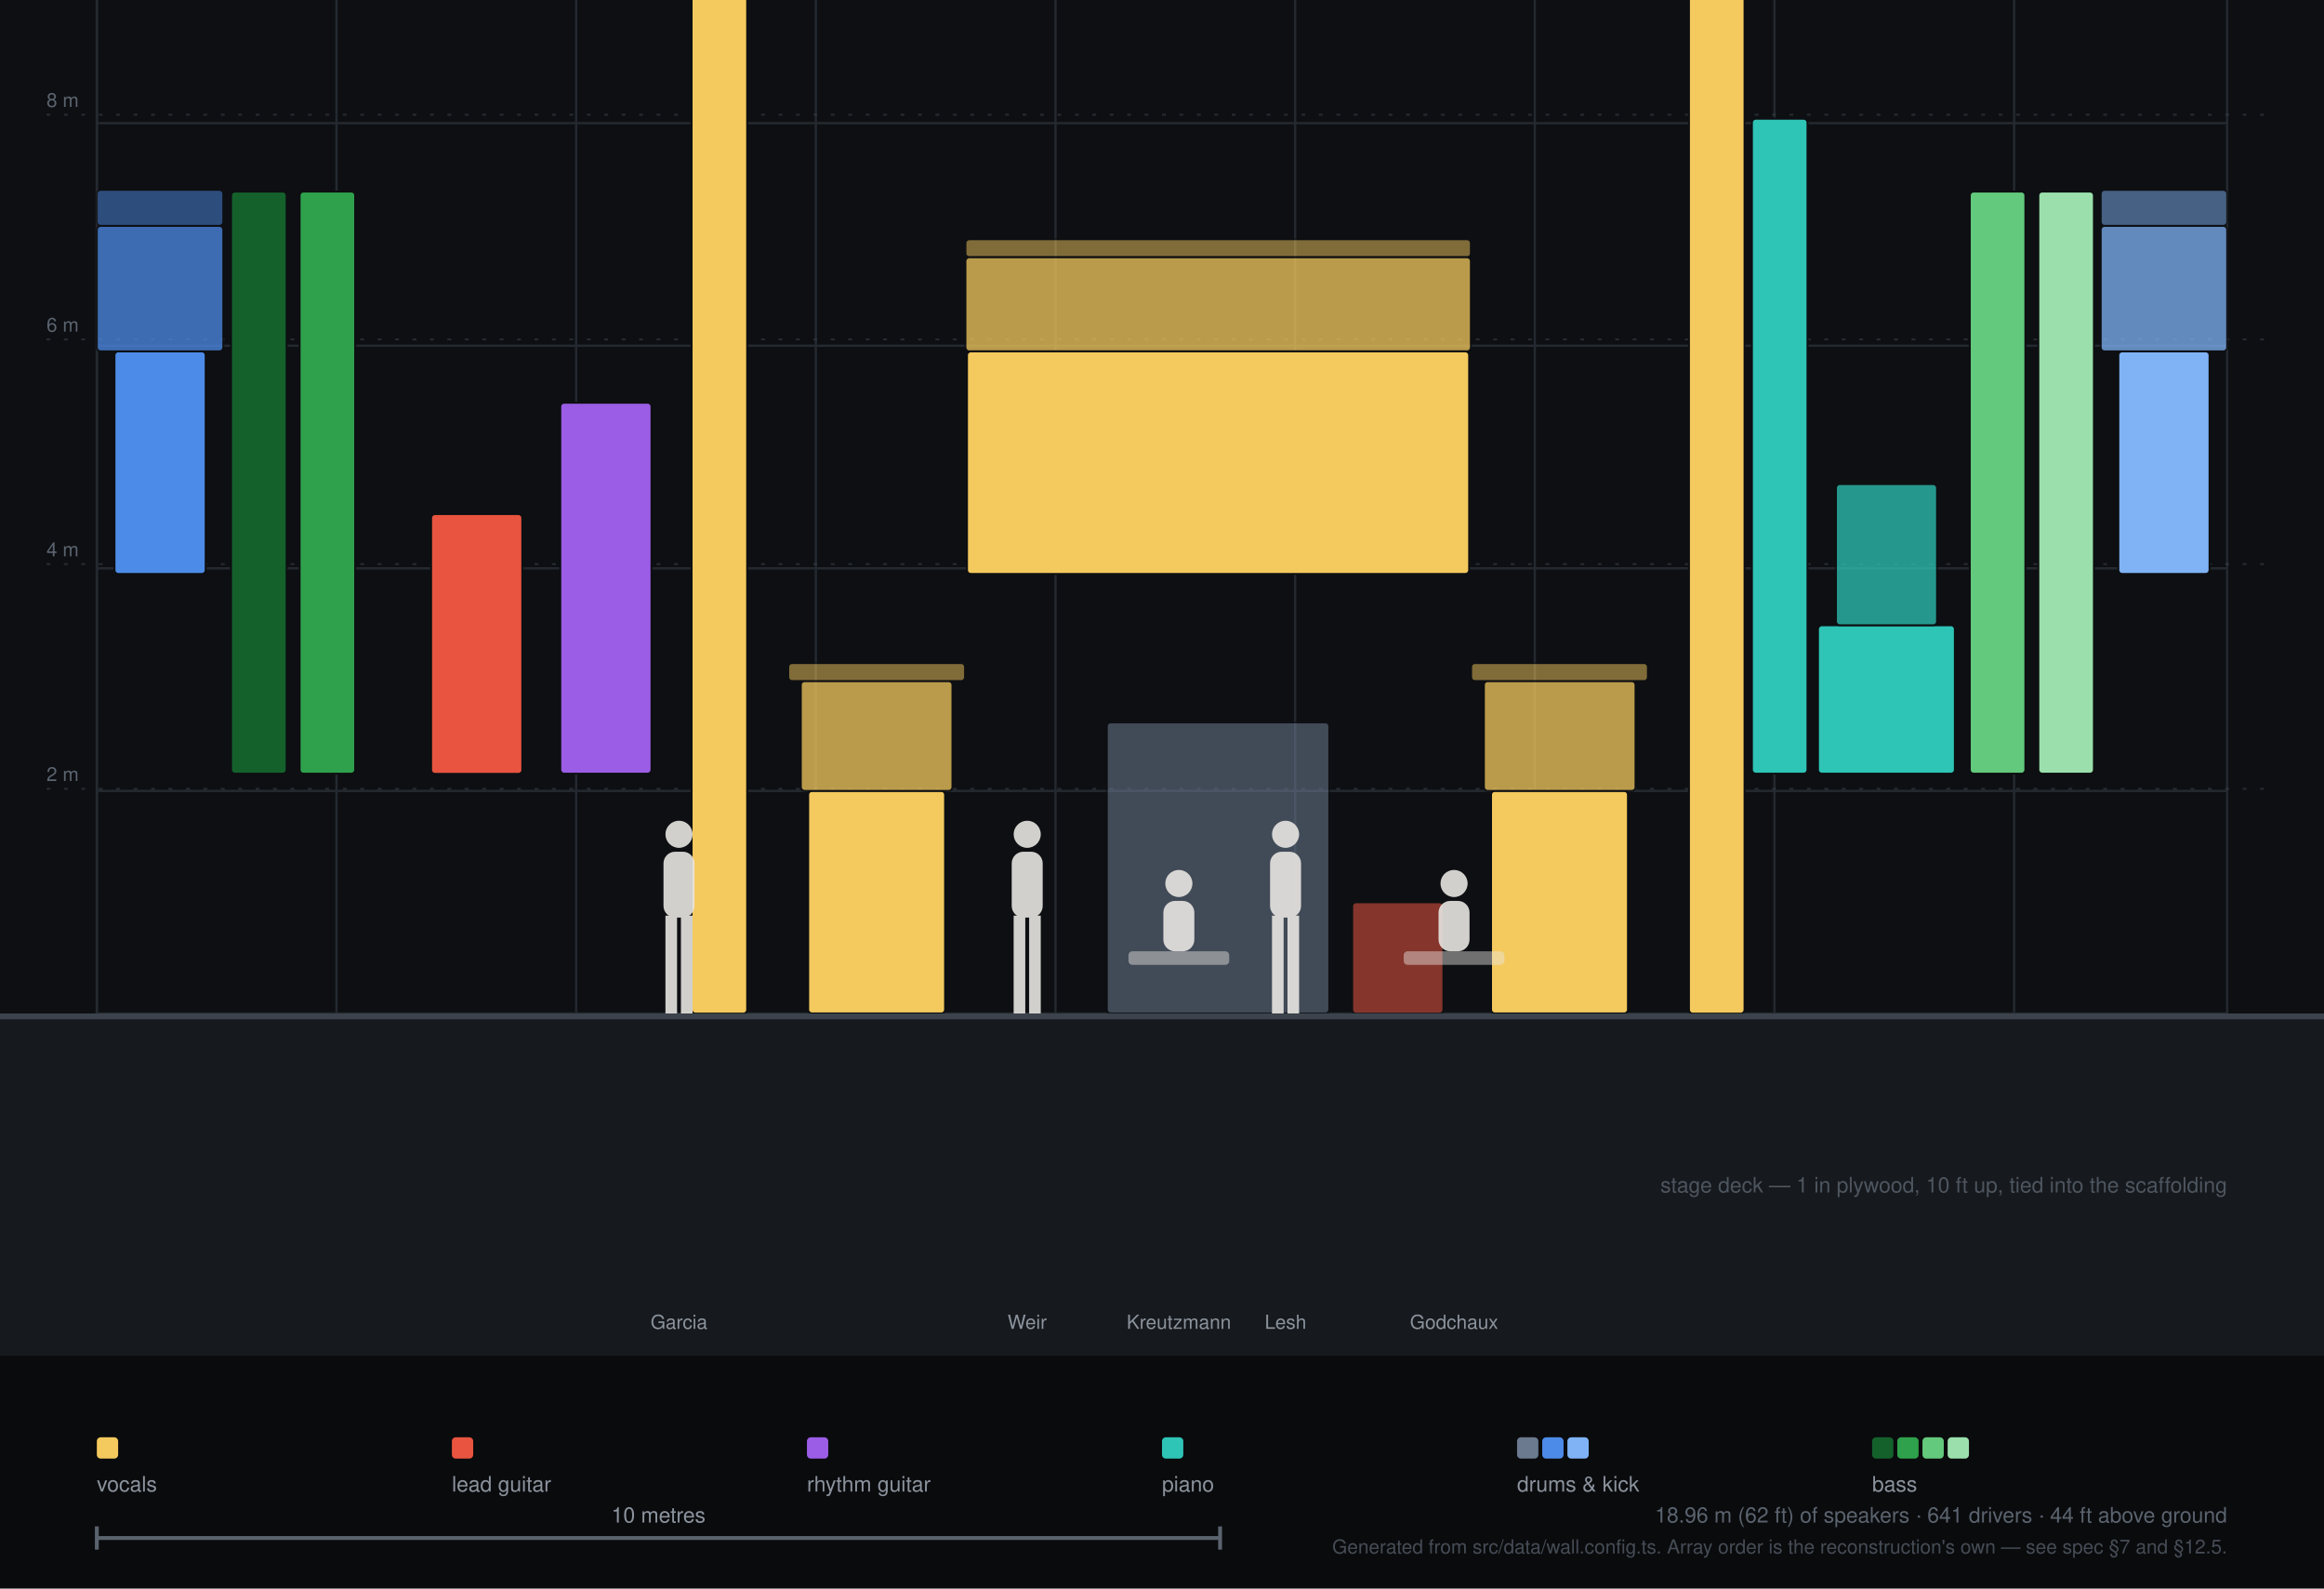
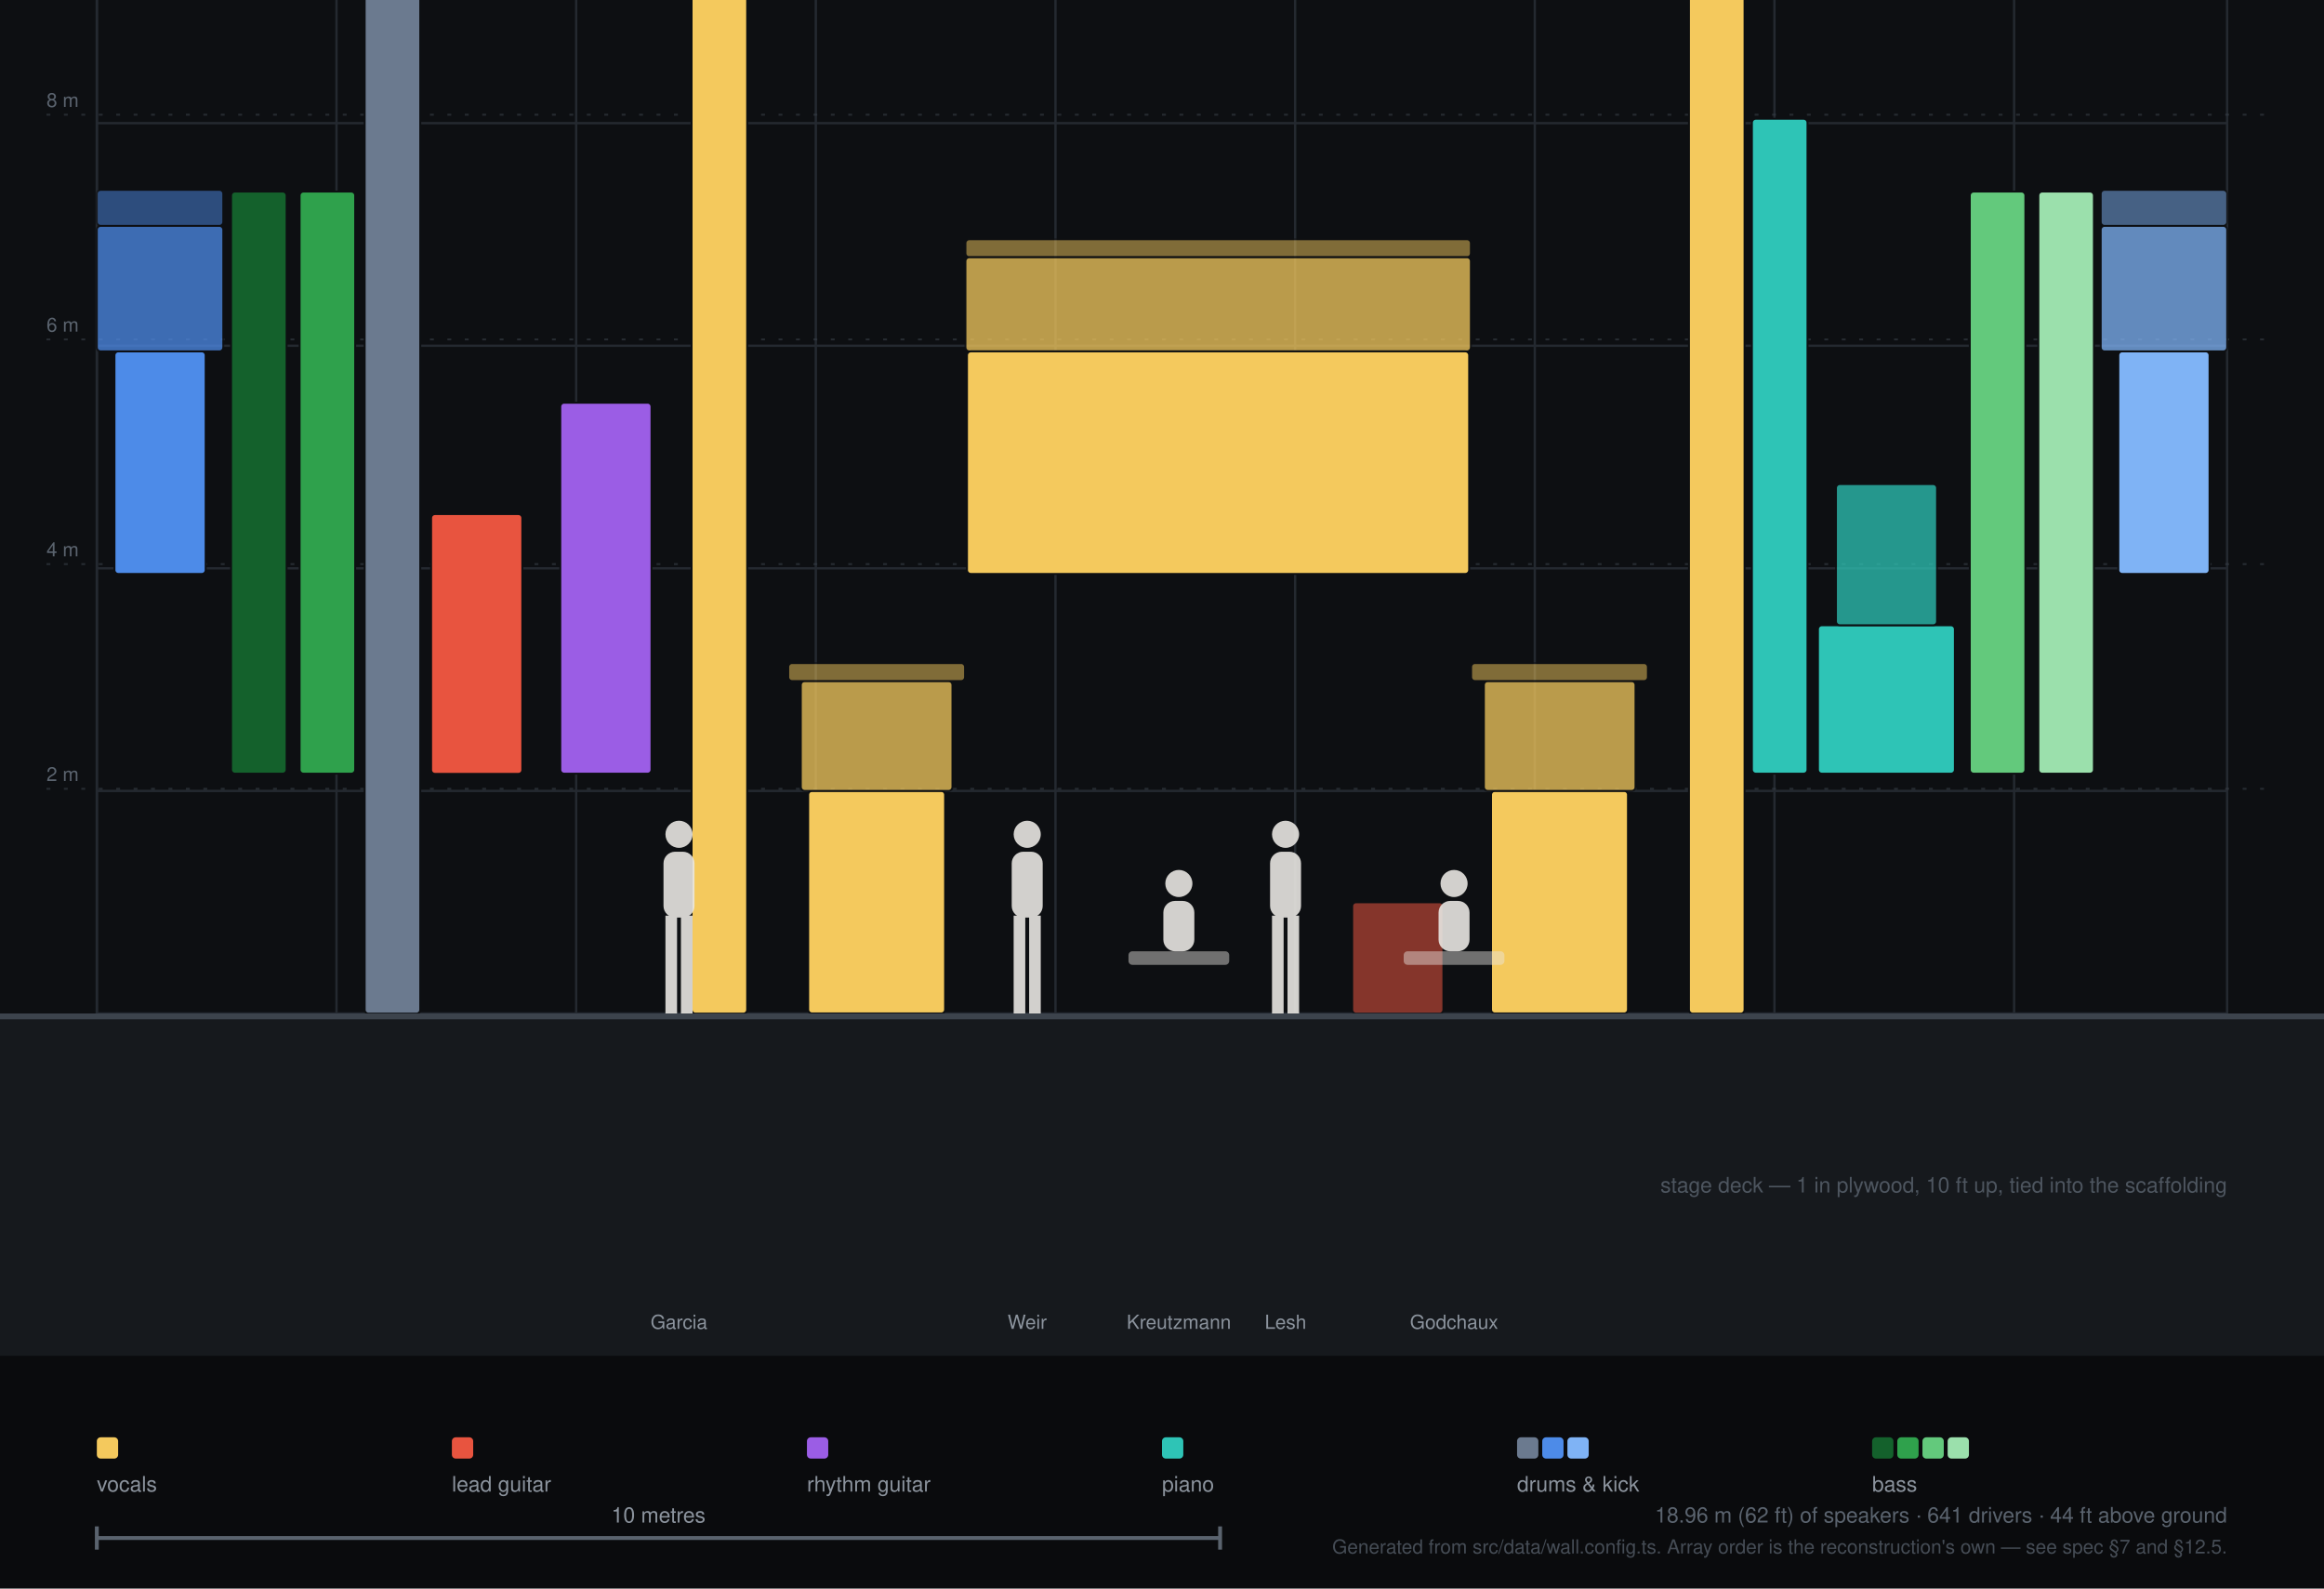
<svg xmlns="http://www.w3.org/2000/svg" viewBox="0 0 1200 820" width="1200" height="820" font-family="ui-sans-serif, -apple-system, 'Segoe UI', Helvetica, Arial, sans-serif">
  <rect width="1200" height="820" fill="#0d0f12" />
  <g stroke="#262b31" stroke-width="1">
    <line x1="24" y1="407.216" x2="1176" y2="407.216" stroke-dasharray="2 7" />
    <line x1="24" y1="291.216" x2="1176" y2="291.216" stroke-dasharray="2 7" />
    <line x1="24" y1="175.216" x2="1176" y2="175.216" stroke-dasharray="2 7" />
    <line x1="24" y1="59.216" x2="1176" y2="59.216" stroke-dasharray="2 7" />
    <line x1="24" y1="-56.784" x2="1176" y2="-56.784" stroke-dasharray="2 7" />
  </g>
  <g fill="#5a636e" font-size="10">
    <text x="24" y="403.216">2 m</text>
    <text x="24" y="287.216">4 m</text>
    <text x="24" y="171.216">6 m</text>
    <text x="24" y="55.216">8 m</text>
    <text x="24" y="-60.784">10 m</text>
  </g>
  <g stroke="#343b44" stroke-width="1.2" opacity="0.6">
    <rect x="50" y="-163.295" width="1099.97" height="686.511" fill="none" />
    <line x1="50" y1="-163.295" x2="50" y2="523.216" />
    <line x1="173.749" y1="-163.295" x2="173.749" y2="523.216" />
    <line x1="297.498" y1="-163.295" x2="297.498" y2="523.216" />
    <line x1="421.246" y1="-163.295" x2="421.246" y2="523.216" />
    <line x1="544.995" y1="-163.295" x2="544.995" y2="523.216" />
    <line x1="668.744" y1="-163.295" x2="668.744" y2="523.216" />
    <line x1="792.493" y1="-163.295" x2="792.493" y2="523.216" />
    <line x1="916.242" y1="-163.295" x2="916.242" y2="523.216" />
    <line x1="1039.99" y1="-163.295" x2="1039.99" y2="523.216" />
    <line x1="50" y1="408.306" x2="1149.97" y2="408.306" />
    <line x1="50" y1="293.397" x2="1149.97" y2="293.397" />
    <line x1="50" y1="178.487" x2="1149.97" y2="178.487" />
    <line x1="50" y1="63.578" x2="1149.97" y2="63.578" />
    <line x1="50" y1="-51.332" x2="1149.97" y2="-51.332" />
  </g>
  <g stroke="#0d0f12" stroke-width="1">
    <rect x="698.2" y="465.8" width="47.1" height="57.5" fill="#E8543F" opacity="0.55" rx="2" />
-     <rect x="571.5" y="372.9" width="114.9" height="150.3" fill="#6B7A8F" opacity="0.55" rx="2" />
    <rect x="498.5" y="123.5" width="261.0" height="9.3" fill="#F4C95D" opacity="0.50" rx="2" />
    <rect x="498.5" y="132.8" width="261.0" height="48.6" fill="#F4C95D" opacity="0.75" rx="2" />
    <rect x="499.3" y="181.4" width="259.3" height="114.9" fill="#F4C95D" opacity="1.00" rx="2" />
    <rect x="417.3" y="408.3" width="70.7" height="114.9" fill="#F4C95D" opacity="1.00" rx="2" />
    <rect x="413.5" y="351.6" width="78.3" height="56.7" fill="#F4C95D" opacity="0.75" rx="2" />
    <rect x="407.0" y="342.3" width="91.3" height="9.3" fill="#F4C95D" opacity="0.50" rx="2" />
    <rect x="769.9" y="408.3" width="70.7" height="114.9" fill="#F4C95D" opacity="1.00" rx="2" />
    <rect x="766.2" y="351.6" width="78.3" height="56.7" fill="#F4C95D" opacity="0.75" rx="2" />
    <rect x="759.6" y="342.3" width="91.3" height="9.3" fill="#F4C95D" opacity="0.50" rx="2" />
    <rect x="357.1" y="-77.8" width="28.7" height="601.1" fill="#F4C95D" opacity="1.00" rx="2" />
    <rect x="872.1" y="-77.8" width="28.7" height="601.1" fill="#F4C95D" opacity="1.00" rx="2" />
+     <rect x="188.3" y="-77.8" width="28.7" height="601.1" fill="#6B7A8F" opacity="1.00" rx="2" />
    <rect x="119.3" y="98.9" width="28.7" height="300.5" fill="#14612C" opacity="1.00" rx="2" />
    <rect x="154.7" y="98.9" width="28.7" height="300.5" fill="#2FA14C" opacity="1.00" rx="2" />
    <rect x="1017.1" y="98.9" width="28.7" height="300.5" fill="#63C97C" opacity="1.00" rx="2" />
    <rect x="1052.5" y="98.9" width="28.7" height="300.5" fill="#9BE0AC" opacity="1.00" rx="2" />
    <rect x="289.3" y="207.9" width="47.1" height="191.5" fill="#9B5DE5" opacity="1.00" rx="2" />
    <rect x="222.6" y="265.4" width="47.1" height="134.1" fill="#E8543F" opacity="1.00" rx="2" />
    <rect x="904.6" y="61.3" width="28.7" height="338.1" fill="#2EC4B6" opacity="1.00" rx="2" />
    <rect x="938.7" y="322.8" width="70.7" height="76.6" fill="#2EC4B6" opacity="1.00" rx="2" />
    <rect x="948.0" y="249.9" width="52.2" height="72.9" fill="#2EC4B6" opacity="0.75" rx="2" />
    <rect x="59.1" y="181.4" width="47.1" height="114.9" fill="#4D8BE8" opacity="1.00" rx="2" />
    <rect x="50.0" y="116.6" width="65.3" height="64.8" fill="#4D8BE8" opacity="0.75" rx="2" />
    <rect x="50.0" y="98.0" width="65.3" height="18.6" fill="#4D8BE8" opacity="0.50" rx="2" />
    <rect x="1093.8" y="181.4" width="47.1" height="114.9" fill="#7FB3F5" opacity="1.00" rx="2" />
    <rect x="1084.7" y="116.6" width="65.3" height="64.8" fill="#7FB3F5" opacity="0.75" rx="2" />
    <rect x="1084.7" y="98.0" width="65.3" height="18.6" fill="#7FB3F5" opacity="0.50" rx="2" />
  </g>
  <rect x="0" y="523.216" width="1200" height="176.784" fill="#16191d" />
  <rect x="0" y="523.216" width="1200" height="3" fill="#3c434c" />
  <rect x="0" y="700" width="1200" height="120" fill="#0a0b0d" />
  <text x="1150" y="615.608" fill="#4d555f" font-size="11" text-anchor="end">stage deck — 1 in plywood, 10 ft up, tied into the scaffolding</text>
  <g fill="#e8e6e1" opacity="0.9">
    <g transform="translate(350.6,421.7)">
      <circle cx="0" cy="9" r="7" />
      <rect x="-8" y="18" width="16" height="34" rx="6" />
      <rect x="-7" y="51" width="6" height="50.5" />
      <rect x="1" y="51" width="6" height="50.5" />
    </g>
    <g transform="translate(530.4,421.7)">
      <circle cx="0" cy="9" r="7" />
      <rect x="-8" y="18" width="16" height="34" rx="6" />
      <rect x="-7" y="51" width="6" height="50.5" />
      <rect x="1" y="51" width="6" height="50.5" />
    </g>
    <g transform="translate(608.7,447.1)">
      <circle cx="0" cy="9" r="7" />
      <rect x="-8" y="18" width="16" height="26" rx="6" />
      <rect x="-26" y="44" width="52" height="7" rx="2" opacity="0.5" />
    </g>
    <g transform="translate(663.8,421.7)">
      <circle cx="0" cy="9" r="7" />
      <rect x="-8" y="18" width="16" height="34" rx="6" />
      <rect x="-7" y="51" width="6" height="50.5" />
      <rect x="1" y="51" width="6" height="50.5" />
    </g>
    <g transform="translate(750.8,447.1)">
      <circle cx="0" cy="9" r="7" />
      <rect x="-8" y="18" width="16" height="26" rx="6" />
      <rect x="-26" y="44" width="52" height="7" rx="2" opacity="0.5" />
    </g>
  </g>
  <g fill="#8b939d" font-size="10" text-anchor="middle">
    <text x="350.6" y="686">Garcia</text>
    <text x="530.4" y="686">Weir</text>
    <text x="608.7" y="686">Kreutzmann</text>
    <text x="663.8" y="686">Lesh</text>
    <text x="750.8" y="686">Godchaux</text>
  </g>
  <g font-size="11">
    <rect x="50" y="742" width="11" height="11" fill="#F4C95D" rx="2" />
    <text x="50" y="770" fill="#8b939d">vocals</text>
    <rect x="233.333" y="742" width="11" height="11" fill="#E8543F" rx="2" />
    <text x="233.333" y="770" fill="#8b939d">lead guitar</text>
    <rect x="416.667" y="742" width="11" height="11" fill="#9B5DE5" rx="2" />
    <text x="416.667" y="770" fill="#8b939d">rhythm guitar</text>
    <rect x="600" y="742" width="11" height="11" fill="#2EC4B6" rx="2" />
    <text x="600" y="770" fill="#8b939d">piano</text>
    <rect x="783.333" y="742" width="11" height="11" fill="#6B7A8F" rx="2" />
    <rect x="796.333" y="742" width="11" height="11" fill="#4D8BE8" rx="2" />
    <rect x="809.333" y="742" width="11" height="11" fill="#7FB3F5" rx="2" />
    <text x="783.333" y="770" fill="#8b939d">drums &amp; kick</text>
    <rect x="966.667" y="742" width="11" height="11" fill="#14612C" rx="2" />
    <rect x="979.667" y="742" width="11" height="11" fill="#2FA14C" rx="2" />
    <rect x="992.667" y="742" width="11" height="11" fill="#63C97C" rx="2" />
    <rect x="1005.667" y="742" width="11" height="11" fill="#9BE0AC" rx="2" />
    <text x="966.667" y="770" fill="#8b939d">bass</text>
  </g>
  <g stroke="#5a636e" stroke-width="2">
    <line x1="50" y1="794" x2="630" y2="794" />
    <line x1="50" y1="788" x2="50" y2="800" />
    <line x1="630" y1="788" x2="630" y2="800" />
  </g>
  <text x="340" y="786" fill="#8b939d" font-size="11" text-anchor="middle">10 metres</text>
  <text x="1150" y="786" fill="#5a636e" font-size="11" text-anchor="end">18.96 m (62 ft) of speakers · 641 drivers · 44 ft above ground</text>
  <text x="1150" y="802" fill="#454c55" font-size="10" text-anchor="end">Generated from src/data/wall.config.ts. Array order is the reconstruction's own — see spec §7 and §12.5.</text>
</svg>
